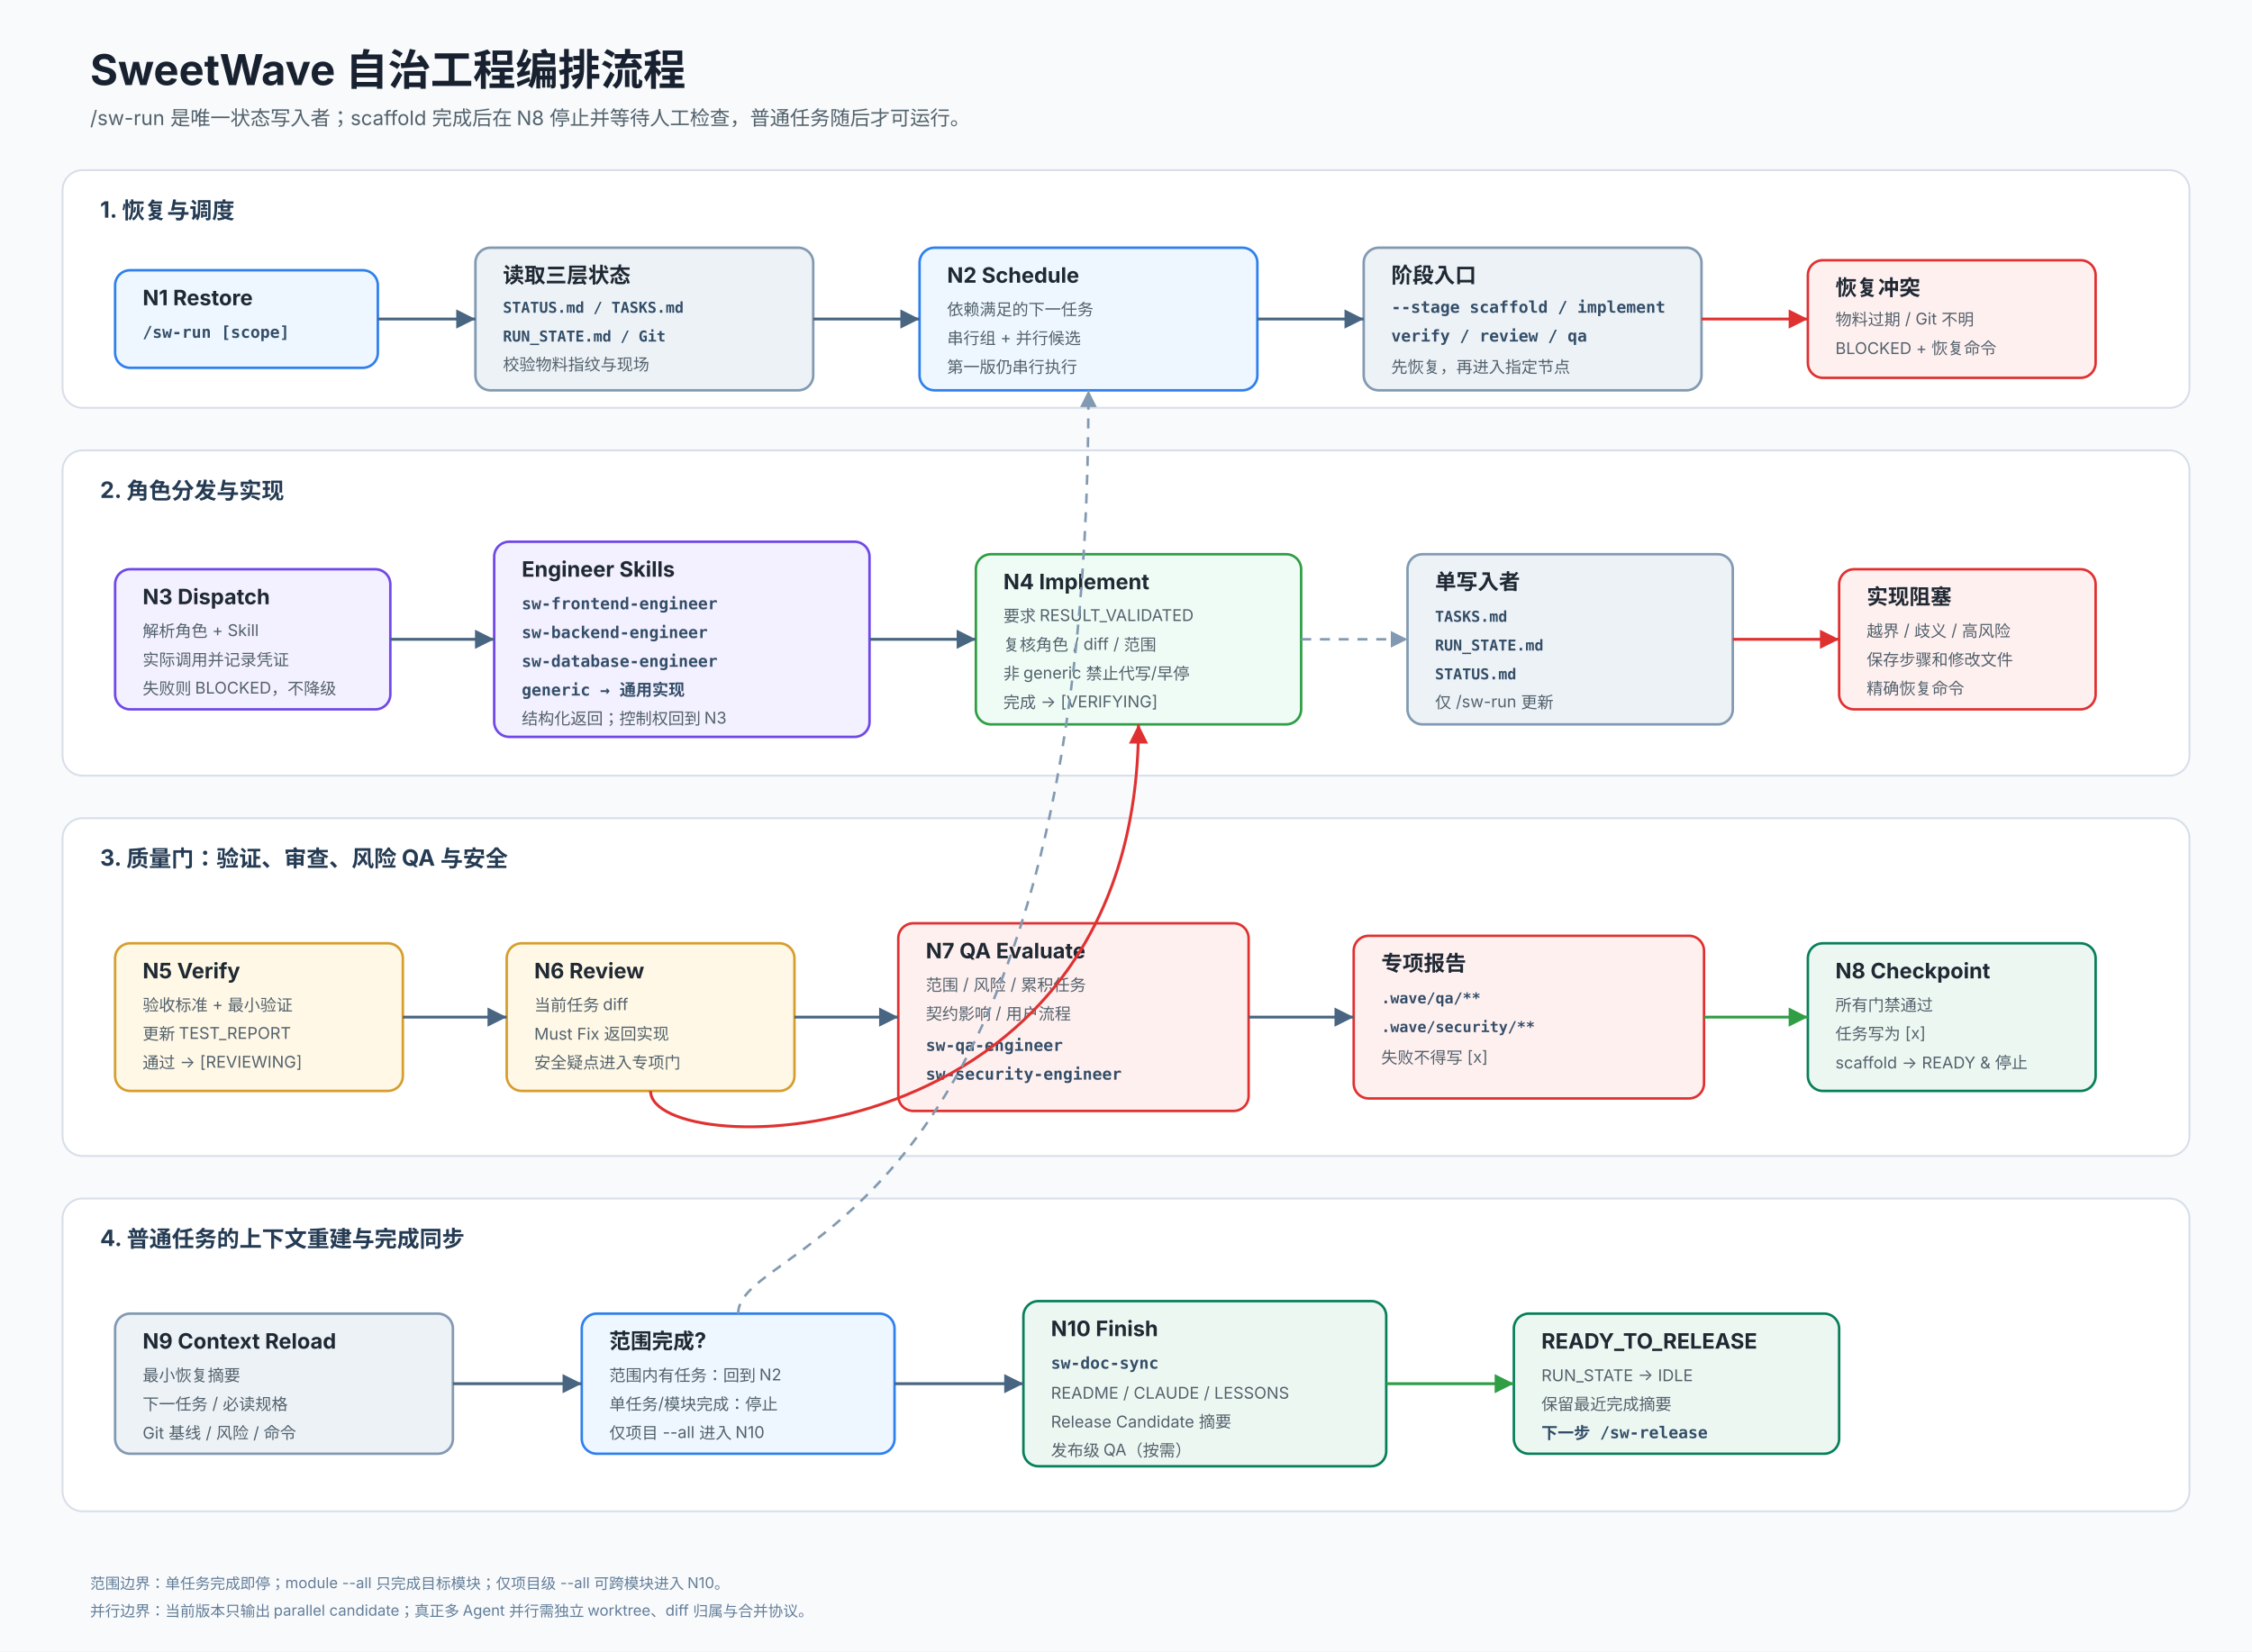
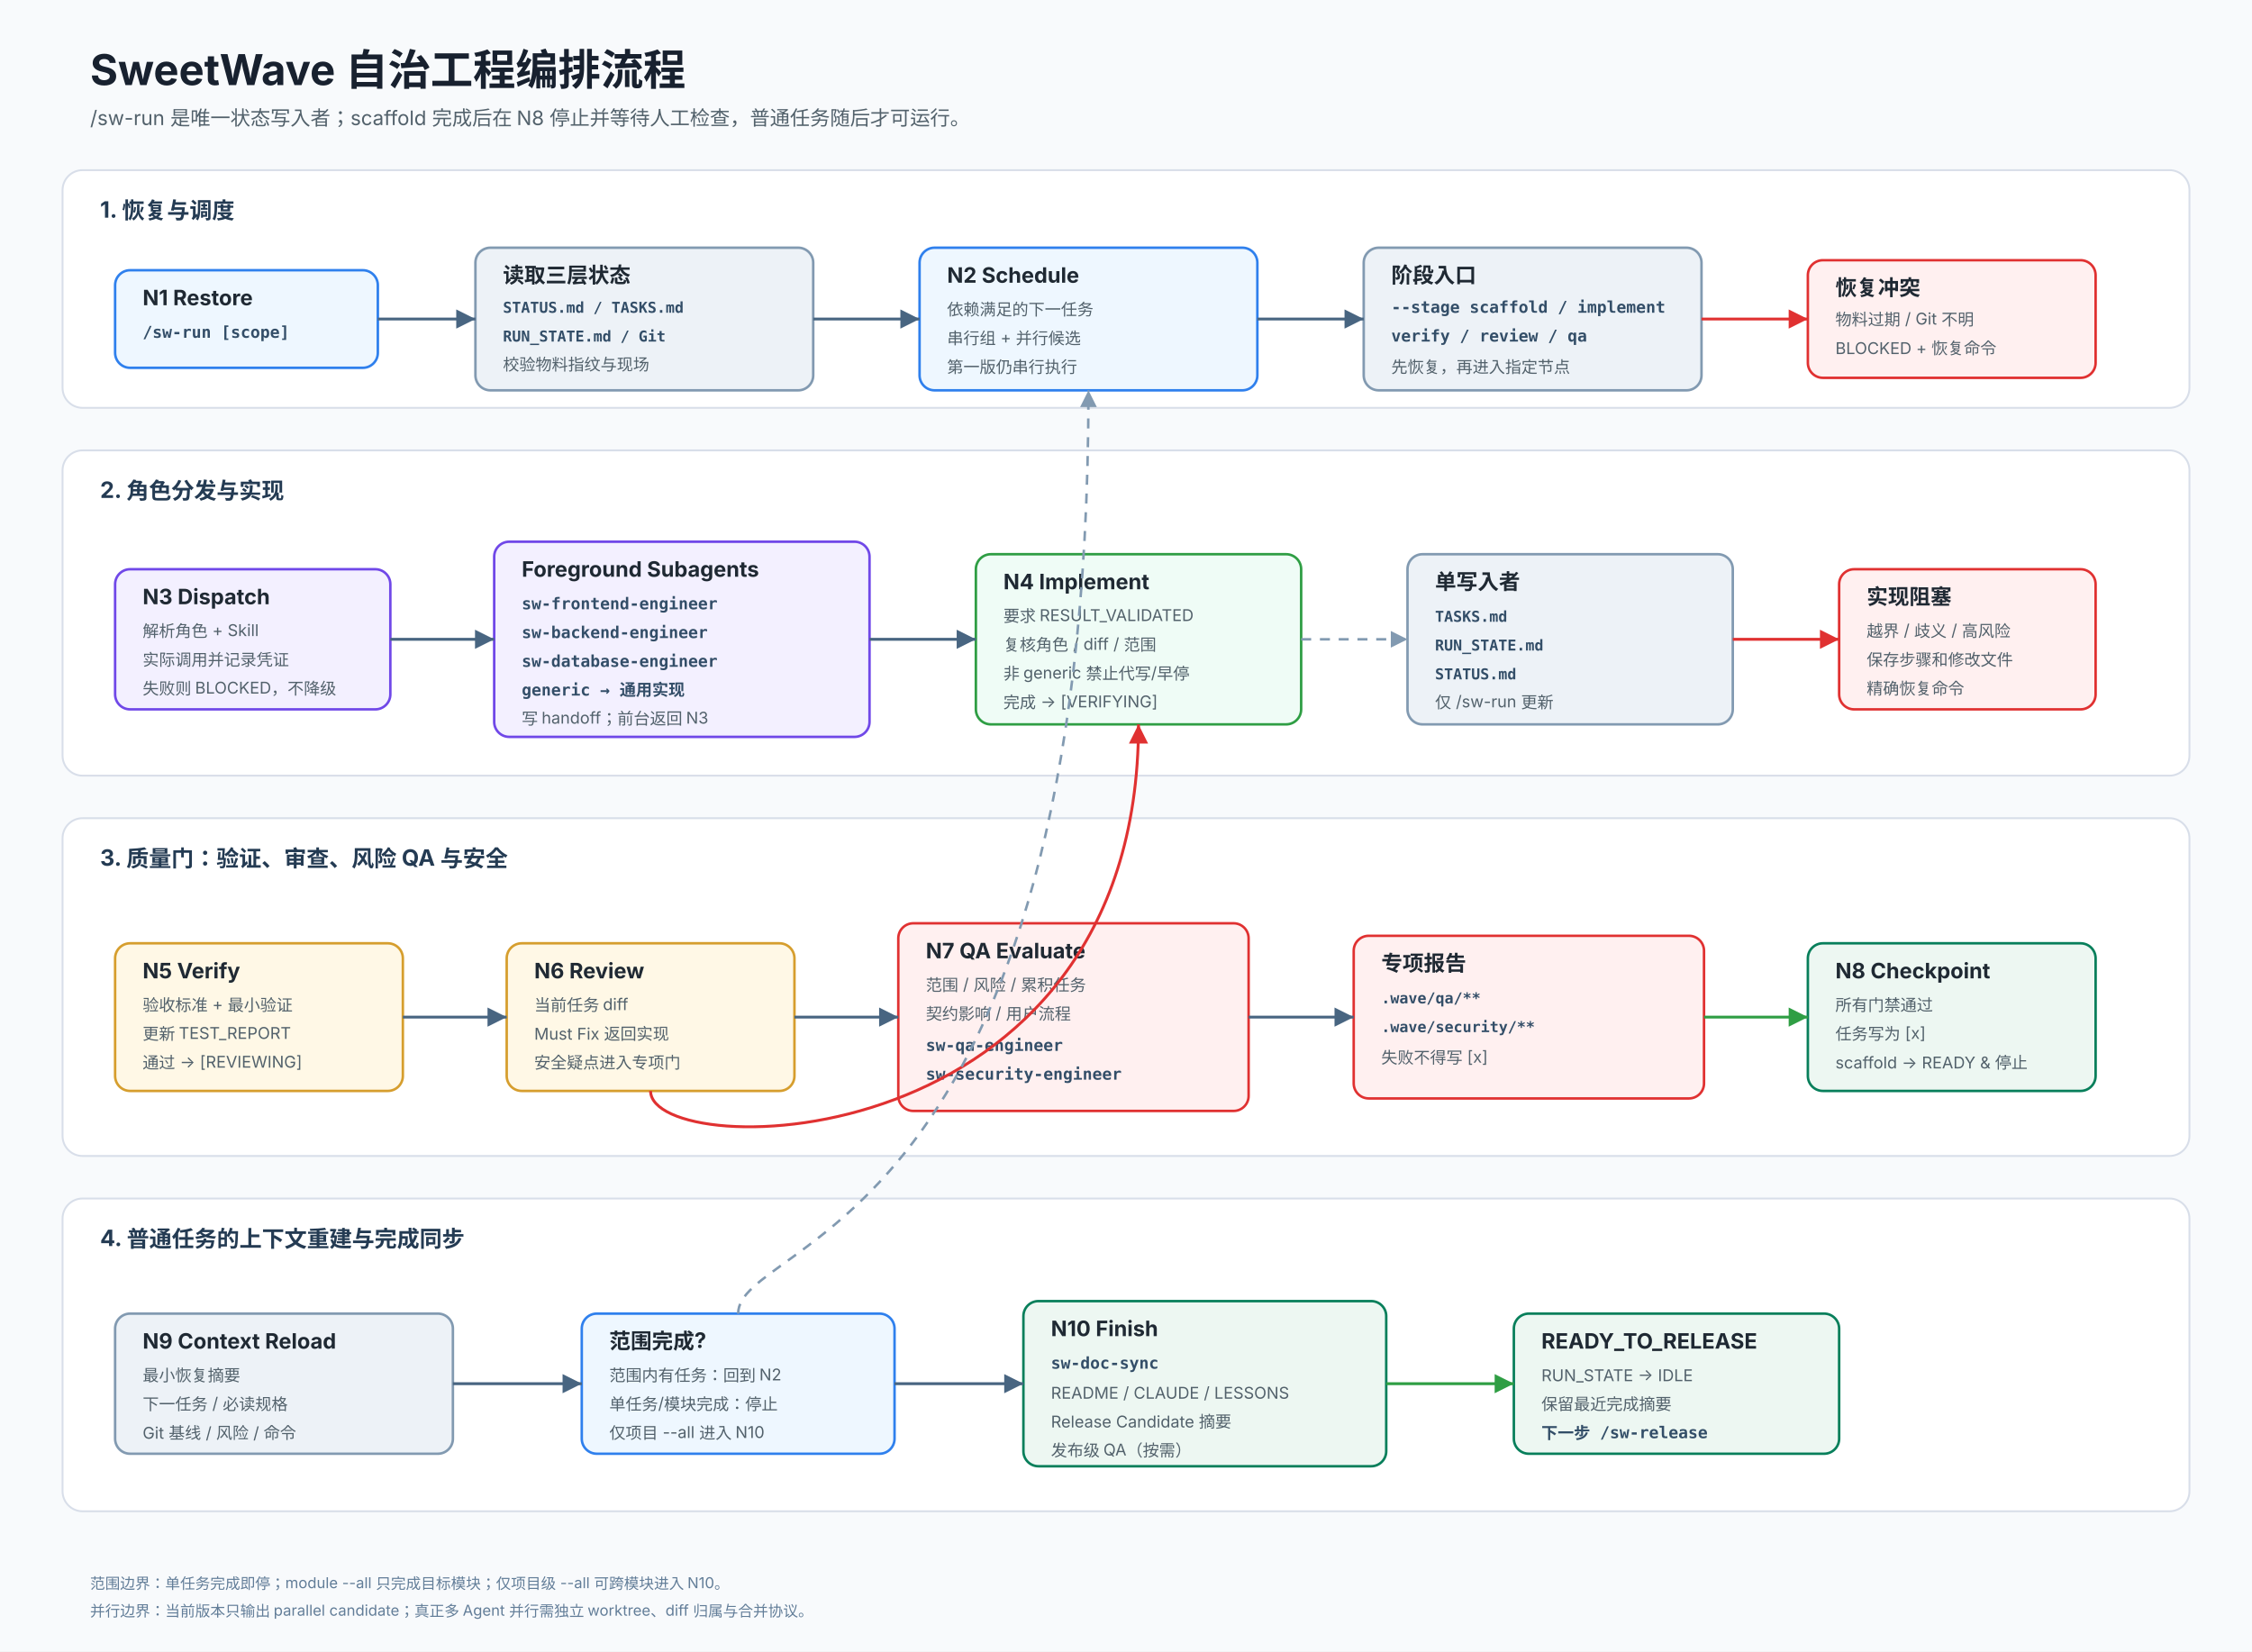
<svg xmlns="http://www.w3.org/2000/svg" width="1800" height="1320" viewBox="0 0 1800 1320" role="img" aria-labelledby="title desc">
  <defs>
    <style>
      .bg{fill:#f8fafc}.lane{fill:#fff;stroke:#d8dee9;stroke-width:1.5;rx:16}
      .title{font:700 34px -apple-system,BlinkMacSystemFont,"Segoe UI",sans-serif;fill:#18212f}
      .subtitle{font:400 16px -apple-system,BlinkMacSystemFont,"Segoe UI",sans-serif;fill:#52616b}
      .lane-title{font:700 18px -apple-system,BlinkMacSystemFont,"Segoe UI",sans-serif;fill:#243b53}
      .node{fill:#fff;stroke:#9fb3c8;stroke-width:2;rx:12}
      .restore{fill:#eef7ff;stroke:#2f80ed}.dispatch{fill:#f3f0ff;stroke:#7048e8}
      .work{fill:#effcf6;stroke:#2f9e44}.gate{fill:#fff8e6;stroke:#d69e2e}
      .risk{fill:#fff0f0;stroke:#e03131}.done{fill:#edf7f2;stroke:#087f5b}
      .memory{fill:#edf2f7;stroke:#829ab1}
      .h{font:700 17px -apple-system,BlinkMacSystemFont,"Segoe UI",sans-serif;fill:#1f2933}
      .t{font:400 13px -apple-system,BlinkMacSystemFont,"Segoe UI",sans-serif;fill:#52616b}
      .cmd{font:700 13px ui-monospace,SFMono-Regular,Menlo,Consolas,monospace;fill:#334e68}
      .path{font:700 12px ui-monospace,SFMono-Regular,Menlo,Consolas,monospace;fill:#334e68}
      .small{font:400 12px -apple-system,BlinkMacSystemFont,"Segoe UI",sans-serif;fill:#627d98}
      .arrow{fill:none;stroke:#486581;stroke-width:2.3;marker-end:url(#a)}
      .soft{fill:none;stroke:#829ab1;stroke-width:2;stroke-dasharray:8 7;marker-end:url(#s)}
      .ok{fill:none;stroke:#2f9e44;stroke-width:2.3;marker-end:url(#o)}
      .warn{fill:none;stroke:#e03131;stroke-width:2.3;marker-end:url(#w)}
    </style>
    <marker id="a" viewBox="0 0 12 12" refX="10" refY="6" markerWidth="10" markerHeight="10" orient="auto">
      <path d="M2,2 L10,6 L2,10 Z" fill="#486581" />
    </marker>
    <marker id="s" viewBox="0 0 12 12" refX="10" refY="6" markerWidth="10" markerHeight="10" orient="auto">
      <path d="M2,2 L10,6 L2,10 Z" fill="#829ab1" />
    </marker>
    <marker id="o" viewBox="0 0 12 12" refX="10" refY="6" markerWidth="10" markerHeight="10" orient="auto">
      <path d="M2,2 L10,6 L2,10 Z" fill="#2f9e44" />
    </marker>
    <marker id="w" viewBox="0 0 12 12" refX="10" refY="6" markerWidth="10" markerHeight="10" orient="auto">
      <path d="M2,2 L10,6 L2,10 Z" fill="#e03131" />
    </marker>
  </defs>
  <rect class="bg" width="1800" height="1320" />
  <text class="title" x="72" y="68">SweetWave 自治工程编排流程</text>
  <text class="subtitle" x="72" y="100">/sw-run 是唯一状态写入者；scaffold 完成后在 N8 停止并等待人工检查，普通任务随后才可运行。</text>
  <rect class="lane" x="50" y="136" width="1700" height="190" />
  <text class="lane-title" x="80" y="174">1. 恢复与调度</text>
  <rect class="node restore" x="92" y="216" width="210" height="78" />
  <text class="h" x="114" y="244">N1 Restore</text>
  <text class="cmd" x="114" y="270">/sw-run [scope]</text>
  <rect class="node memory" x="380" y="198" width="270" height="114" />
  <text class="h" x="402" y="226">读取三层状态</text>
  <text class="path" x="402" y="250">STATUS.md / TASKS.md</text>
  <text class="path" x="402" y="273">RUN_STATE.md / Git</text>
  <text class="t" x="402" y="296">校验物料指纹与现场</text>
  <rect class="node restore" x="735" y="198" width="270" height="114" />
  <text class="h" x="757" y="226">N2 Schedule</text>
  <text class="t" x="757" y="252">依赖满足的下一任务</text>
  <text class="t" x="757" y="275">串行组 + 并行候选</text>
  <text class="t" x="757" y="298">第一版仍串行执行</text>
  <rect class="node memory" x="1090" y="198" width="270" height="114" />
  <text class="h" x="1112" y="226">阶段入口</text>
  <text class="cmd" x="1112" y="250">--stage scaffold / implement</text>
  <text class="cmd" x="1112" y="273">verify / review / qa</text>
  <text class="t" x="1112" y="298">先恢复，再进入指定节点</text>
  <rect class="node risk" x="1445" y="208" width="230" height="94" />
  <text class="h" x="1467" y="236">恢复冲突</text>
  <text class="t" x="1467" y="260">物料过期 / Git 不明</text>
  <text class="t" x="1467" y="283">BLOCKED + 恢复命令</text>
  <path class="arrow" d="M302 255 C330 255,350 255,380 255" />
  <path class="arrow" d="M650 255 C680 255,705 255,735 255" />
  <path class="arrow" d="M1005 255 C1035 255,1060 255,1090 255" />
  <path class="warn" d="M1360 255 C1390 255,1415 255,1445 255" />
  <rect class="lane" x="50" y="360" width="1700" height="260" />
  <text class="lane-title" x="80" y="398">2. 角色分发与实现</text>
  <rect class="node dispatch" x="92" y="455" width="220" height="112" />
  <text class="h" x="114" y="483">N3 Dispatch</text>
  <text class="t" x="114" y="509">解析角色 + Skill</text>
  <text class="t" x="114" y="532">实际调用并记录凭证</text>
  <text class="t" x="114" y="555">失败则 BLOCKED，不降级</text>
  <rect class="node dispatch" x="395" y="433" width="300" height="156" />
-   <text class="h" x="417" y="461">Engineer Skills</text>
+   <text class="h" x="417" y="461">Foreground Subagents</text>
  <text class="cmd" x="417" y="487">sw-frontend-engineer</text>
  <text class="cmd" x="417" y="510">sw-backend-engineer</text>
  <text class="cmd" x="417" y="533">sw-database-engineer</text>
  <text class="cmd" x="417" y="556">generic → 通用实现</text>
-   <text class="t" x="417" y="579">结构化返回；控制权回到 N3</text>
+   <text class="t" x="417" y="579">写 handoff；前台返回 N3</text>
  <rect class="node work" x="780" y="443" width="260" height="136" />
  <text class="h" x="802" y="471">N4 Implement</text>
  <text class="t" x="802" y="497">要求 RESULT_VALIDATED</text>
  <text class="t" x="802" y="520">复核角色 / diff / 范围</text>
  <text class="t" x="802" y="543">非 generic 禁止代写/早停</text>
  <text class="t" x="802" y="566">完成 → [VERIFYING]</text>
  <rect class="node memory" x="1125" y="443" width="260" height="136" />
  <text class="h" x="1147" y="471">单写入者</text>
  <text class="path" x="1147" y="497">TASKS.md</text>
  <text class="path" x="1147" y="520">RUN_STATE.md</text>
  <text class="path" x="1147" y="543">STATUS.md</text>
  <text class="t" x="1147" y="566">仅 /sw-run 更新</text>
  <rect class="node risk" x="1470" y="455" width="205" height="112" />
  <text class="h" x="1492" y="483">实现阻塞</text>
  <text class="t" x="1492" y="509">越界 / 歧义 / 高风险</text>
  <text class="t" x="1492" y="532">保存步骤和修改文件</text>
  <text class="t" x="1492" y="555">精确恢复命令</text>
  <path class="arrow" d="M312 511 C340 511,365 511,395 511" />
  <path class="arrow" d="M695 511 C725 511,750 511,780 511" />
  <path class="soft" d="M1040 511 C1070 511,1095 511,1125 511" />
  <path class="warn" d="M1385 511 C1415 511,1440 511,1470 511" />
  <rect class="lane" x="50" y="654" width="1700" height="270" />
  <text class="lane-title" x="80" y="692">3. 质量门：验证、审查、风险 QA 与安全</text>
  <rect class="node gate" x="92" y="754" width="230" height="118" />
  <text class="h" x="114" y="782">N5 Verify</text>
  <text class="t" x="114" y="808">验收标准 + 最小验证</text>
  <text class="t" x="114" y="831">更新 TEST_REPORT</text>
  <text class="t" x="114" y="854">通过 → [REVIEWING]</text>
  <rect class="node gate" x="405" y="754" width="230" height="118" />
  <text class="h" x="427" y="782">N6 Review</text>
  <text class="t" x="427" y="808">当前任务 diff</text>
  <text class="t" x="427" y="831">Must Fix 返回实现</text>
  <text class="t" x="427" y="854">安全疑点进入专项门</text>
  <rect class="node risk" x="718" y="738" width="280" height="150" />
  <text class="h" x="740" y="766">N7 QA Evaluate</text>
  <text class="t" x="740" y="792">范围 / 风险 / 累积任务</text>
  <text class="t" x="740" y="815">契约影响 / 用户流程</text>
  <text class="cmd" x="740" y="840">sw-qa-engineer</text>
  <text class="cmd" x="740" y="863">sw-security-engineer</text>
  <rect class="node risk" x="1082" y="748" width="280" height="130" />
  <text class="h" x="1104" y="776">专项报告</text>
  <text class="path" x="1104" y="802">.wave/qa/**</text>
  <text class="path" x="1104" y="825">.wave/security/**</text>
  <text class="t" x="1104" y="850">失败不得写 [x]</text>
  <rect class="node done" x="1445" y="754" width="230" height="118" />
  <text class="h" x="1467" y="782">N8 Checkpoint</text>
  <text class="t" x="1467" y="808">所有门禁通过</text>
  <text class="t" x="1467" y="831">任务写为 [x]</text>
  <text class="t" x="1467" y="854">scaffold → READY &amp; 停止</text>
  <path class="arrow" d="M322 813 C350 813,375 813,405 813" />
  <path class="arrow" d="M635 813 C665 813,688 813,718 813" />
  <path class="arrow" d="M998 813 C1028 813,1052 813,1082 813" />
  <path class="ok" d="M1362 813 C1392 813,1415 813,1445 813" />
  <path class="warn" d="M520 872 C520 930,910 930,910 579" />
  <rect class="lane" x="50" y="958" width="1700" height="250" />
  <text class="lane-title" x="80" y="996">4. 普通任务的上下文重建与完成同步</text>
  <rect class="node memory" x="92" y="1050" width="270" height="112" />
  <text class="h" x="114" y="1078">N9 Context Reload</text>
  <text class="t" x="114" y="1104">最小恢复摘要</text>
  <text class="t" x="114" y="1127">下一任务 / 必读规格</text>
  <text class="t" x="114" y="1150">Git 基线 / 风险 / 命令</text>
  <rect class="node restore" x="465" y="1050" width="250" height="112" />
  <text class="h" x="487" y="1078">范围完成?</text>
  <text class="t" x="487" y="1104">范围内有任务：回到 N2</text>
  <text class="t" x="487" y="1127">单任务/模块完成：停止</text>
  <text class="t" x="487" y="1150">仅项目 --all 进入 N10</text>
  <rect class="node done" x="818" y="1040" width="290" height="132" />
  <text class="h" x="840" y="1068">N10 Finish</text>
  <text class="cmd" x="840" y="1094">sw-doc-sync</text>
  <text class="t" x="840" y="1118">README / CLAUDE / LESSONS</text>
  <text class="t" x="840" y="1141">Release Candidate 摘要</text>
  <text class="t" x="840" y="1164">发布级 QA（按需）</text>
  <rect class="node done" x="1210" y="1050" width="260" height="112" />
  <text class="h" x="1232" y="1078">READY_TO_RELEASE</text>
  <text class="t" x="1232" y="1104">RUN_STATE → IDLE</text>
  <text class="t" x="1232" y="1127">保留最近完成摘要</text>
  <text class="cmd" x="1232" y="1150">下一步 /sw-release</text>
  <path class="arrow" d="M362 1106 C392 1106,435 1106,465 1106" />
  <path class="arrow" d="M715 1106 C745 1106,788 1106,818 1106" />
  <path class="ok" d="M1108 1106 C1138 1106,1180 1106,1210 1106" />
  <path class="soft" d="M590 1050 C590 990,870 990,870 312" />
  <text class="small" x="72" y="1270">范围边界：单任务完成即停；module --all 只完成目标模块；仅项目级 --all 可跨模块进入 N10。</text>
  <text class="small" x="72" y="1292">并行边界：当前版本只输出 parallel candidate；真正多 Agent 并行需独立 worktree、diff 归属与合并协议。</text>
</svg>
